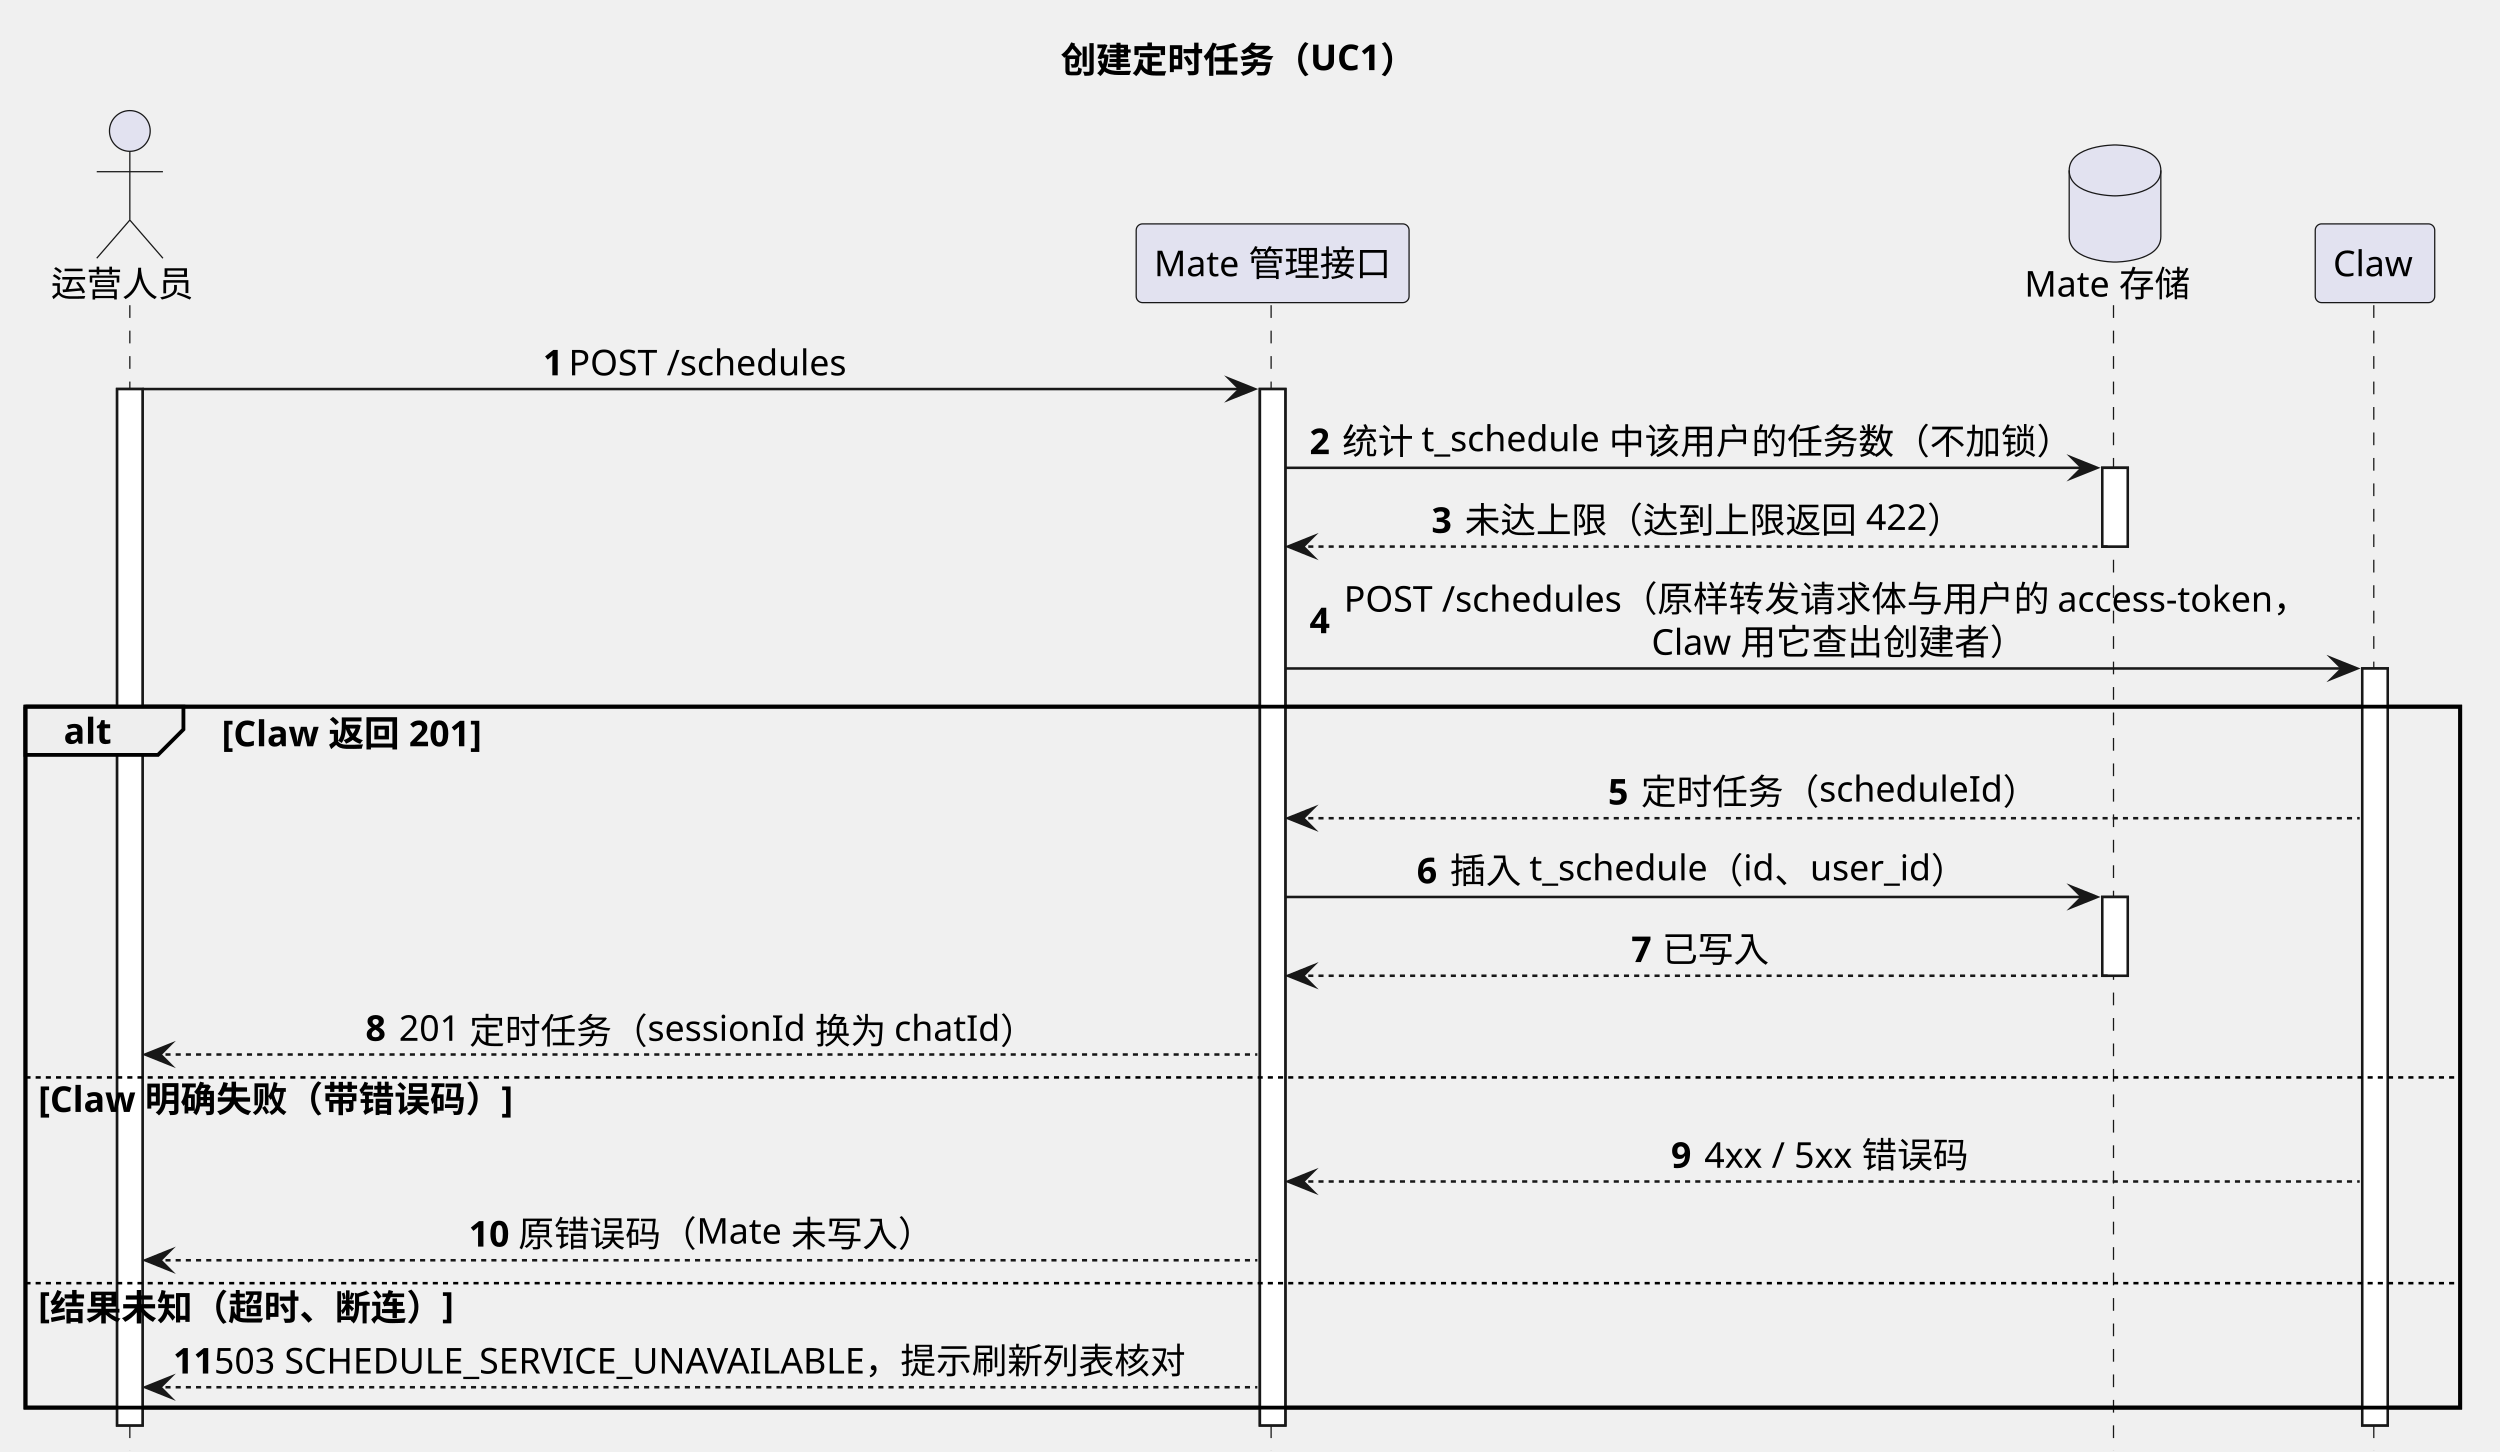
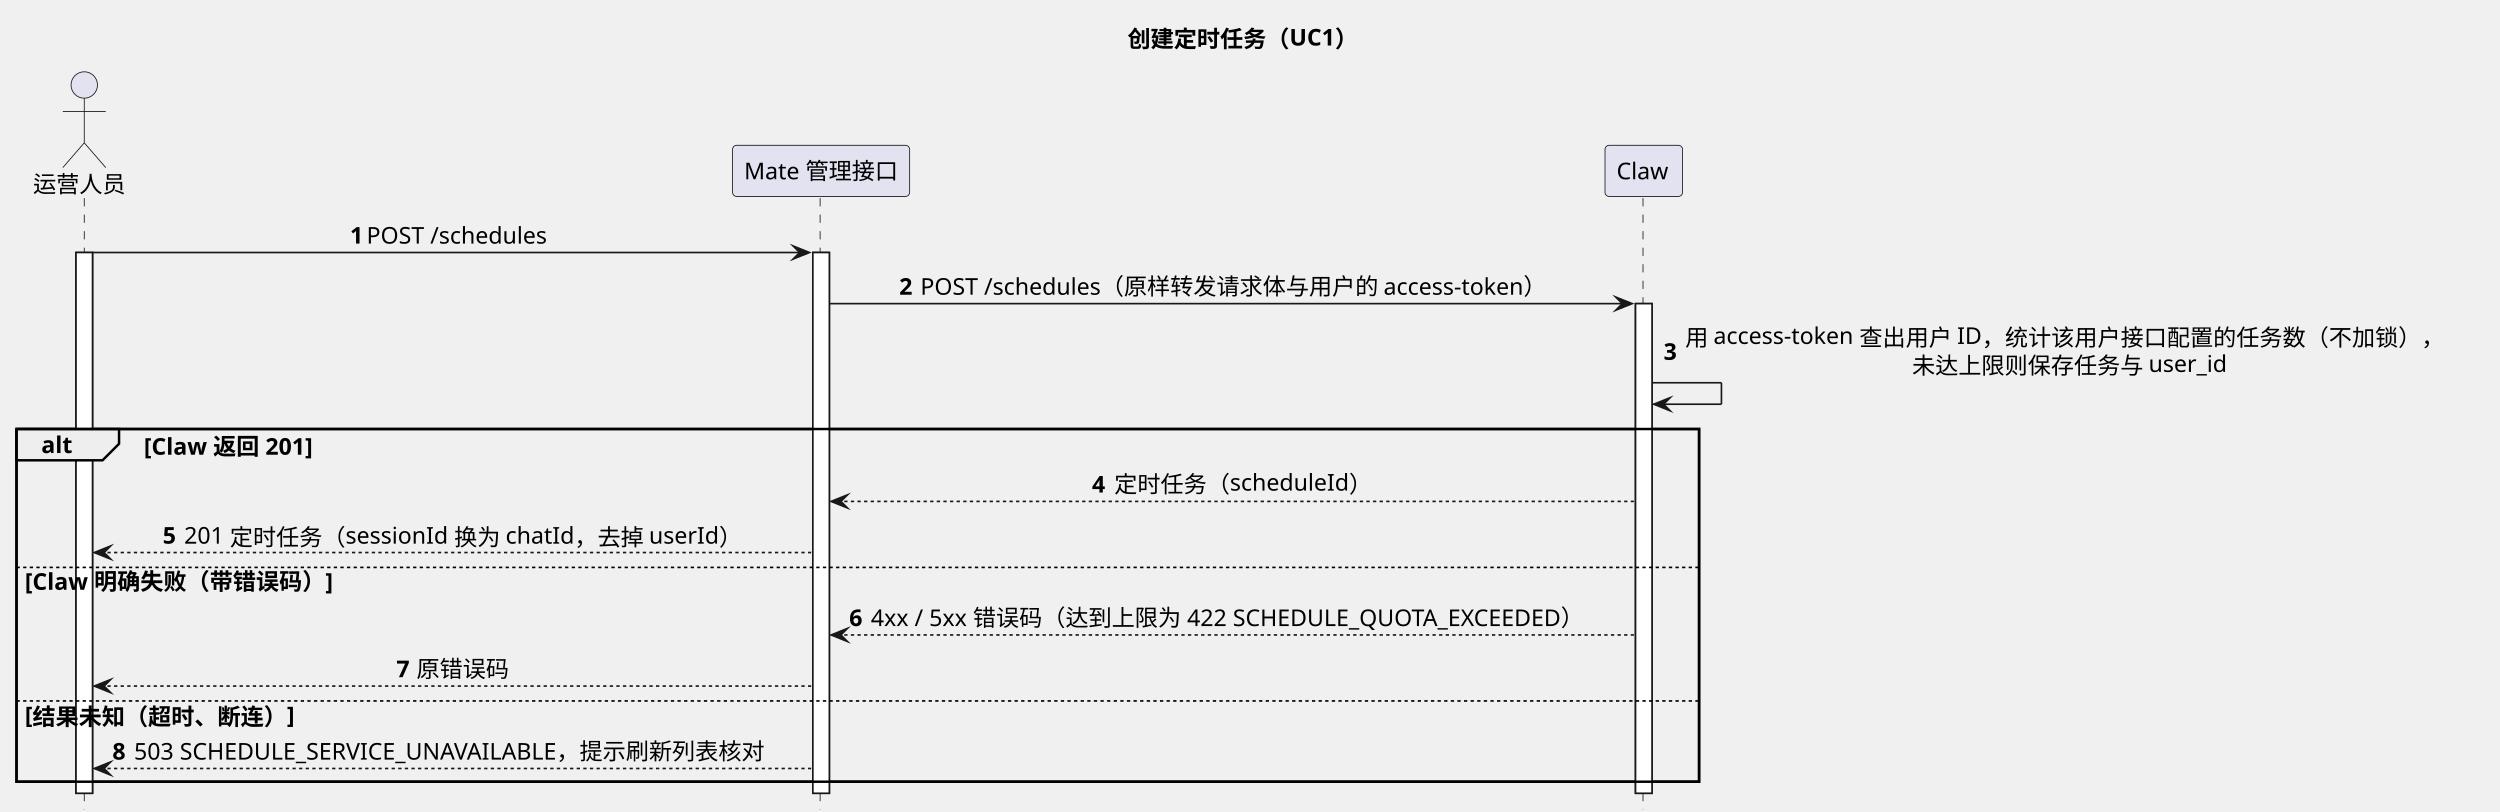
- <svg xmlns="http://www.w3.org/2000/svg" contentStyleType="text/css" data-diagram-type="SEQUENCE" height="570px" preserveAspectRatio="none" style="width:982px;height:570px;background:#FFFFFF;" version="1.1" viewBox="0 0 982 570" width="982px" zoomAndPan="magnify">
+ <svg xmlns="http://www.w3.org/2000/svg" contentStyleType="text/css" data-diagram-type="SEQUENCE" height="491px" preserveAspectRatio="none" style="width:1513px;height:491px;background:#FFFFFF;" version="1.1" viewBox="0 0 1513 491" width="1513px" zoomAndPan="magnify">
  <defs />
  <g>
-     <g class="title" data-source-line="54">
-       <text fill="#000000" font-family="sans-serif" font-size="14" font-weight="700" lengthAdjust="spacing" textLength="142.14" x="416.61" y="28.562">创建定时任务（UC1）</text>
+     <g class="title" data-source-line="51">
+       <text fill="#000000" font-family="sans-serif" font-size="14" font-weight="700" lengthAdjust="spacing" textLength="142.14" x="682.359" y="28.562">创建定时任务（UC1）</text>
    </g>
    <g>
-       <rect fill="#FFFFFF" height="407.092" style="stroke:#181818;stroke-width:1;" width="10" x="46" y="152.818" />
+       <rect fill="#FFFFFF" height="327.273" style="stroke:#181818;stroke-width:1;" width="10" x="46" y="152.818" />
    </g>
    <g>
-       <rect fill="#FFFFFF" height="407.092" style="stroke:#181818;stroke-width:1;" width="10" x="494.888" y="152.818" />
+       <rect fill="#FFFFFF" height="327.273" style="stroke:#181818;stroke-width:1;" width="10" x="491.928" y="152.818" />
    </g>
    <g>
-       <rect fill="#FFFFFF" height="30.939" style="stroke:#181818;stroke-width:1;" width="10" x="825.777" y="183.758" />
+       <rect fill="#FFFFFF" height="296.334" style="stroke:#181818;stroke-width:1;" width="10" x="989.815" y="183.758" />
    </g>
-     <g>
-       <rect fill="#FFFFFF" height="30.939" style="stroke:#181818;stroke-width:1;" width="10" x="825.777" y="352.334" />
-     </g>
-     <g>
-       <rect fill="#FFFFFF" height="297.334" style="stroke:#181818;stroke-width:1;" width="10" x="927.893" y="262.576" />
-     </g>
-     <rect fill="none" height="275.334" style="stroke:#000000;stroke-width:1.5;" width="956.36" x="10" y="277.576" />
-     <g class="participant-lifeline" data-entity-uid="part1" data-qualified-name="Operator" data-source-line="59" id="part1-lifeline">
+     <rect fill="none" height="213.455" style="stroke:#000000;stroke-width:1.5;" width="1018.283" x="10" y="259.637" />
+     <g class="participant-lifeline" data-entity-uid="part1" data-qualified-name="Operator" data-source-line="56" id="part1-lifeline">
      <g>
-         <rect fill="#000000" fill-opacity="0" height="450.031" width="8" x="47" y="119.879" />
-         <line style="stroke:#181818;stroke-width:0.5;stroke-dasharray:5,5;" x1="51" x2="51" y1="119.879" y2="569.91" />
+         <rect fill="#000000" fill-opacity="0" height="370.213" width="8" x="47" y="119.879" />
+         <line style="stroke:#181818;stroke-width:0.5;stroke-dasharray:5,5;" x1="51" x2="51" y1="119.879" y2="490.092" />
      </g>
    </g>
-     <g class="participant-lifeline" data-entity-uid="part2" data-qualified-name="Mate" data-source-line="60" id="part2-lifeline">
+     <g class="participant-lifeline" data-entity-uid="part2" data-qualified-name="Mate" data-source-line="57" id="part2-lifeline">
      <g>
-         <rect fill="#000000" fill-opacity="0" height="450.031" width="8" x="495.888" y="119.879" />
-         <line style="stroke:#181818;stroke-width:0.5;stroke-dasharray:5,5;" x1="499.294" x2="499.294" y1="119.879" y2="569.91" />
+         <rect fill="#000000" fill-opacity="0" height="370.213" width="8" x="492.928" y="119.879" />
+         <line style="stroke:#181818;stroke-width:0.5;stroke-dasharray:5,5;" x1="496.334" x2="496.334" y1="119.879" y2="490.092" />
      </g>
    </g>
-     <g class="participant-lifeline" data-entity-uid="part3" data-qualified-name="MateStore" data-source-line="61" id="part3-lifeline">
+     <g class="participant-lifeline" data-entity-uid="part3" data-qualified-name="Claw" data-source-line="58" id="part3-lifeline">
      <g>
-         <rect fill="#000000" fill-opacity="0" height="450.031" width="8" x="826.777" y="119.879" />
-         <line style="stroke:#181818;stroke-width:0.5;stroke-dasharray:5,5;" x1="830.184" x2="830.184" y1="119.879" y2="569.91" />
+         <rect fill="#000000" fill-opacity="0" height="370.213" width="8" x="990.815" y="119.879" />
+         <line style="stroke:#181818;stroke-width:0.5;stroke-dasharray:5,5;" x1="994.348" x2="994.348" y1="119.879" y2="490.092" />
      </g>
    </g>
-     <g class="participant-lifeline" data-entity-uid="part4" data-qualified-name="Claw" data-source-line="62" id="part4-lifeline">
-       <g>
-         <rect fill="#000000" fill-opacity="0" height="450.031" width="8" x="928.893" y="119.879" />
-         <line style="stroke:#181818;stroke-width:0.5;stroke-dasharray:5,5;" x1="932.425" x2="932.425" y1="119.879" y2="569.91" />
-       </g>
-     </g>
-     <g class="participant participant-head" data-entity-uid="part1" data-qualified-name="Operator" data-source-line="59" id="part1-head">
+     <g class="participant participant-head" data-entity-uid="part1" data-qualified-name="Operator" data-source-line="56" id="part1-head">
      <text fill="#000000" font-family="sans-serif" font-size="14" lengthAdjust="spacing" textLength="56" x="20" y="116.502">运营人员</text>
      <ellipse cx="51" cy="51.44" fill="#E2E2F0" rx="8" ry="8" style="stroke:#181818;stroke-width:0.5;" />
      <path d="M51,59.44 L51,86.439 M38,67.439 L64,67.439 M51,86.439 L38,101.439 M51,86.439 L64,101.439" fill="none" style="stroke:#181818;stroke-width:0.5;" />
    </g>
-     <g class="participant participant-head" data-entity-uid="part2" data-qualified-name="Mate" data-source-line="60" id="part2-head">
-       <rect fill="#E2E2F0" height="30.939" rx="2.5" ry="2.5" style="stroke:#181818;stroke-width:0.5;" width="107.188" x="446.294" y="87.939" />
-       <text fill="#000000" font-family="sans-serif" font-size="14" lengthAdjust="spacing" textLength="93.188" x="453.294" y="108.502">Mate 管理接口</text>
+     <g class="participant participant-head" data-entity-uid="part2" data-qualified-name="Mate" data-source-line="57" id="part2-head">
+       <rect fill="#E2E2F0" height="30.939" rx="2.5" ry="2.5" style="stroke:#181818;stroke-width:0.5;" width="107.188" x="443.334" y="87.939" />
+       <text fill="#000000" font-family="sans-serif" font-size="14" lengthAdjust="spacing" textLength="93.188" x="450.334" y="108.502">Mate 管理接口</text>
    </g>
-     <g class="participant participant-head" data-entity-uid="part3" data-qualified-name="MateStore" data-source-line="61" id="part3-head">
-       <text fill="#000000" font-family="sans-serif" font-size="14" lengthAdjust="spacing" textLength="65.188" x="795.184" y="116.502">Mate 存储</text>
-       <path d="M812.777,66.939 C812.777,56.94 830.777,56.94 830.777,56.94 C830.777,56.94 848.777,56.94 848.777,66.939 L848.777,92.939 C848.777,102.939 830.777,102.939 830.777,102.939 C830.777,102.939 812.777,102.939 812.777,92.939 L812.777,66.939" fill="#E2E2F0" style="stroke:#181818;stroke-width:0.5;" />
-       <path d="M812.777,66.939 C812.777,76.939 830.777,76.939 830.777,76.939 C830.777,76.939 848.777,76.939 848.777,66.939" fill="none" style="stroke:#181818;stroke-width:0.5;" />
-     </g>
-     <g class="participant participant-head" data-entity-uid="part4" data-qualified-name="Claw" data-source-line="62" id="part4-head">
-       <rect fill="#E2E2F0" height="30.939" rx="2.5" ry="2.5" style="stroke:#181818;stroke-width:0.5;" width="46.935" x="909.425" y="87.939" />
-       <text fill="#000000" font-family="sans-serif" font-size="14" lengthAdjust="spacing" textLength="32.935" x="916.425" y="108.502">Claw</text>
+     <g class="participant participant-head" data-entity-uid="part3" data-qualified-name="Claw" data-source-line="58" id="part3-head">
+       <rect fill="#E2E2F0" height="30.939" rx="2.5" ry="2.5" style="stroke:#181818;stroke-width:0.5;" width="46.935" x="971.348" y="87.939" />
+       <text fill="#000000" font-family="sans-serif" font-size="14" lengthAdjust="spacing" textLength="32.935" x="978.348" y="108.502">Claw</text>
    </g>
    <g>
-       <rect fill="#FFFFFF" height="407.092" style="stroke:#181818;stroke-width:1;" width="10" x="46" y="152.818" />
+       <rect fill="#FFFFFF" height="327.273" style="stroke:#181818;stroke-width:1;" width="10" x="46" y="152.818" />
    </g>
    <g>
-       <rect fill="#FFFFFF" height="407.092" style="stroke:#181818;stroke-width:1;" width="10" x="494.888" y="152.818" />
+       <rect fill="#FFFFFF" height="327.273" style="stroke:#181818;stroke-width:1;" width="10" x="491.928" y="152.818" />
    </g>
    <g>
-       <rect fill="#FFFFFF" height="30.939" style="stroke:#181818;stroke-width:1;" width="10" x="825.777" y="183.758" />
+       <rect fill="#FFFFFF" height="296.334" style="stroke:#181818;stroke-width:1;" width="10" x="989.815" y="183.758" />
    </g>
-     <g>
-       <rect fill="#FFFFFF" height="30.939" style="stroke:#181818;stroke-width:1;" width="10" x="825.777" y="352.334" />
+     <g class="message" data-entity-1="part1" data-entity-2="part2" data-source-line="60" id="msg1">
+       <polygon fill="#181818" points="479.928,148.818,489.928,152.818,479.928,156.818,483.928,152.818" style="stroke:#181818;stroke-width:1;stroke-linejoin:miter;stroke-miterlimit:10;" />
+       <line style="stroke:#181818;stroke-width:1;" x1="56" x2="485.928" y1="152.818" y2="152.818" />
+       <text fill="#000000" font-family="sans-serif" font-size="14" font-weight="700" lengthAdjust="spacing" textLength="6.036" x="211.811" y="147.441">1</text>
+       <text fill="#000000" font-family="sans-serif" font-size="14" lengthAdjust="spacing" textLength="114.269" x="221.847" y="147.441">POST /schedules</text>
    </g>
-     <g>
-       <rect fill="#FFFFFF" height="297.334" style="stroke:#181818;stroke-width:1;" width="10" x="927.893" y="262.576" />
+     <g class="message" data-entity-1="part2" data-entity-2="part3" data-source-line="62" id="msg2">
+       <polygon fill="#181818" points="977.815,179.758,987.815,183.758,977.815,187.758,981.815,183.758" style="stroke:#181818;stroke-width:1;stroke-linejoin:miter;stroke-miterlimit:10;" />
+       <line style="stroke:#181818;stroke-width:1;" x1="501.928" x2="983.815" y1="183.758" y2="183.758" />
+       <text fill="#000000" font-family="sans-serif" font-size="14" font-weight="700" lengthAdjust="spacing" textLength="8.818" x="544.194" y="178.381">2</text>
+       <text fill="#000000" font-family="sans-serif" font-size="14" lengthAdjust="spacing" textLength="390.537" x="557.012" y="178.381">POST /schedules（原样转发请求体与用户的 access-token）</text>
    </g>
-     <g class="message" data-entity-1="part1" data-entity-2="part2" data-source-line="64" id="msg1">
-       <polygon fill="#181818" points="482.888,148.818,492.888,152.818,482.888,156.818,486.888,152.818" style="stroke:#181818;stroke-width:1;stroke-linejoin:miter;stroke-miterlimit:10;" />
-       <line style="stroke:#181818;stroke-width:1;" x1="56" x2="488.888" y1="152.818" y2="152.818" />
-       <text fill="#000000" font-family="sans-serif" font-size="14" font-weight="700" lengthAdjust="spacing" textLength="6.036" x="213.291" y="147.441">1</text>
-       <text fill="#000000" font-family="sans-serif" font-size="14" lengthAdjust="spacing" textLength="114.269" x="223.327" y="147.441">POST /schedules</text>
+     <g class="message" data-entity-1="part3" data-entity-2="part3" data-source-line="63" id="msg3">
+       <line style="stroke:#181818;stroke-width:1;" x1="999.815" x2="1041.815" y1="231.637" y2="231.637" />
+       <line style="stroke:#181818;stroke-width:1;" x1="1041.815" x2="1041.815" y1="231.637" y2="244.637" />
+       <line style="stroke:#181818;stroke-width:1;" x1="1000.815" x2="1041.815" y1="244.637" y2="244.637" />
+       <polygon fill="#181818" points="1010.815,240.637,1000.815,244.637,1010.815,248.637,1006.815,244.637" style="stroke:#181818;stroke-width:1;stroke-linejoin:miter;stroke-miterlimit:10;" />
+       <text fill="#000000" font-family="sans-serif" font-size="14" font-weight="700" lengthAdjust="spacing" textLength="9.037" x="1006.815" y="217.79">3</text>
+       <text fill="#000000" font-family="sans-serif" font-size="14" lengthAdjust="spacing" textLength="466.006" x="1019.852" y="209.32">用 access-token 查出用户 ID，统计该用户接口配置的任务数（不加锁），</text>
+       <text fill="#000000" font-family="sans-serif" font-size="14" lengthAdjust="spacing" textLength="191.386" x="1157.163" y="226.26">未达上限则保存任务与 user_id</text>
    </g>
-     <g class="message" data-entity-1="part2" data-entity-2="part3" data-source-line="66" id="msg2">
-       <polygon fill="#181818" points="813.777,179.758,823.777,183.758,813.777,187.758,817.777,183.758" style="stroke:#181818;stroke-width:1;stroke-linejoin:miter;stroke-miterlimit:10;" />
-       <line style="stroke:#181818;stroke-width:1;" x1="504.888" x2="819.777" y1="183.758" y2="183.758" />
-       <text fill="#000000" font-family="sans-serif" font-size="14" font-weight="700" lengthAdjust="spacing" textLength="8.818" x="514.388" y="178.381">2</text>
-       <text fill="#000000" font-family="sans-serif" font-size="14" lengthAdjust="spacing" textLength="289.071" x="527.206" y="178.381">统计 t_schedule 中该用户的任务数（不加锁）</text>
+     <path d="M10,259.637 L72.049,259.637 L72.049,268.576 L62.049,278.576 L10,278.576 L10,259.637" fill="#EEEEEE" style="stroke:#000000;stroke-width:1.5;" />
+     <rect fill="none" height="213.455" style="stroke:#000000;stroke-width:1.5;" width="1018.283" x="10" y="259.637" />
+     <text fill="#000000" font-family="sans-serif" font-size="14" font-weight="700" lengthAdjust="spacing" textLength="17.049" x="25" y="274.199">alt</text>
+     <text fill="#000000" font-family="sans-serif" font-size="14" font-weight="700" lengthAdjust="spacing" textLength="104.535" x="87.049" y="275.199">[Claw 返回 201]</text>
+     <g class="message" data-entity-1="part3" data-entity-2="part2" data-source-line="65" id="msg4">
+       <polygon fill="#181818" points="512.928,299.455,502.928,303.455,512.928,307.455,508.928,303.455" style="stroke:#181818;stroke-width:1;stroke-linejoin:miter;stroke-miterlimit:10;" />
+       <line style="stroke:#181818;stroke-width:1;stroke-dasharray:2,2;" x1="506.928" x2="988.815" y1="303.455" y2="303.455" />
+       <text fill="#000000" font-family="sans-serif" font-size="14" font-weight="700" lengthAdjust="spacing" textLength="9.468" x="660.856" y="298.078">4</text>
+       <text fill="#000000" font-family="sans-serif" font-size="14" lengthAdjust="spacing" textLength="156.564" x="674.324" y="298.078">定时任务（scheduleId）</text>
    </g>
-     <g class="message" data-entity-1="part3" data-entity-2="part2" data-source-line="67" id="msg3">
-       <polygon fill="#181818" points="515.888,210.697,505.888,214.697,515.888,218.697,511.888,214.697" style="stroke:#181818;stroke-width:1;stroke-linejoin:miter;stroke-miterlimit:10;" />
-       <line style="stroke:#181818;stroke-width:1;stroke-dasharray:2,2;" x1="509.888" x2="829.777" y1="214.697" y2="214.697" />
-       <text fill="#000000" font-family="sans-serif" font-size="14" font-weight="700" lengthAdjust="spacing" textLength="9.037" x="562.285" y="209.32">3</text>
-       <text fill="#000000" font-family="sans-serif" font-size="14" lengthAdjust="spacing" textLength="198.058" x="575.322" y="209.32">未达上限（达到上限返回 422）</text>
+     <g class="message" data-entity-1="part2" data-entity-2="part1" data-source-line="66" id="msg5">
+       <polygon fill="#181818" points="67,330.394,57,334.394,67,338.394,63,334.394" style="stroke:#181818;stroke-width:1;stroke-linejoin:miter;stroke-miterlimit:10;" />
+       <line style="stroke:#181818;stroke-width:1;stroke-dasharray:2,2;" x1="61" x2="490.928" y1="334.394" y2="334.394" />
+       <text fill="#000000" font-family="sans-serif" font-size="14" font-weight="700" lengthAdjust="spacing" textLength="8.948" x="98.481" y="329.018">5</text>
+       <text fill="#000000" font-family="sans-serif" font-size="14" lengthAdjust="spacing" textLength="338.017" x="111.43" y="329.018">201 定时任务（sessionId 换为 chatId，去掉 userId）</text>
    </g>
-     <g class="message" data-entity-1="part2" data-entity-2="part4" data-source-line="68" id="msg4">
-       <polygon fill="#181818" points="915.893,258.576,925.893,262.576,915.893,266.576,919.893,262.576" style="stroke:#181818;stroke-width:1;stroke-linejoin:miter;stroke-miterlimit:10;" />
-       <line style="stroke:#181818;stroke-width:1;" x1="504.888" x2="921.893" y1="262.576" y2="262.576" />
-       <text fill="#000000" font-family="sans-serif" font-size="14" font-weight="700" lengthAdjust="spacing" textLength="9.468" x="514.388" y="248.73">4</text>
-       <text fill="#000000" font-family="sans-serif" font-size="14" lengthAdjust="spacing" textLength="390.537" x="527.856" y="240.26">POST /schedules（原样转发请求体与用户的 access-token，</text>
-       <text fill="#000000" font-family="sans-serif" font-size="14" lengthAdjust="spacing" textLength="148.873" x="648.688" y="257.199">Claw 用它查出创建者）</text>
+     <line style="stroke:#000000;stroke-width:1;stroke-dasharray:2,2;" x1="10" x2="1028.283" y1="343.394" y2="343.394" />
+     <text fill="#000000" font-family="sans-serif" font-size="14" font-weight="700" lengthAdjust="spacing" textLength="192.425" x="15" y="356.957">[Claw 明确失败（带错误码）]</text>
+     <g class="message" data-entity-1="part3" data-entity-2="part2" data-source-line="68" id="msg6">
+       <polygon fill="#181818" points="512.928,380.273,502.928,384.273,512.928,388.273,508.928,384.273" style="stroke:#181818;stroke-width:1;stroke-linejoin:miter;stroke-miterlimit:10;" />
+       <line style="stroke:#181818;stroke-width:1;stroke-dasharray:2,2;" x1="506.928" x2="988.815" y1="384.273" y2="384.273" />
+       <text fill="#000000" font-family="sans-serif" font-size="14" font-weight="700" lengthAdjust="spacing" textLength="9.092" x="513.928" y="378.897">6</text>
+       <text fill="#000000" font-family="sans-serif" font-size="14" lengthAdjust="spacing" textLength="450.796" x="527.019" y="378.897">4xx / 5xx 错误码（达到上限为 422 SCHEDULE_QUOTA_EXCEEDED）</text>
    </g>
-     <path d="M10,277.576 L72.049,277.576 L72.049,286.516 L62.049,296.516 L10,296.516 L10,277.576" fill="#EEEEEE" style="stroke:#000000;stroke-width:1.5;" />
-     <rect fill="none" height="275.334" style="stroke:#000000;stroke-width:1.5;" width="956.36" x="10" y="277.576" />
-     <text fill="#000000" font-family="sans-serif" font-size="14" font-weight="700" lengthAdjust="spacing" textLength="17.049" x="25" y="292.139">alt</text>
-     <text fill="#000000" font-family="sans-serif" font-size="14" font-weight="700" lengthAdjust="spacing" textLength="104.535" x="87.049" y="293.139">[Claw 返回 201]</text>
-     <g class="message" data-entity-1="part4" data-entity-2="part2" data-source-line="70" id="msg5">
-       <polygon fill="#181818" points="515.888,317.394,505.888,321.394,515.888,325.394,511.888,321.394" style="stroke:#181818;stroke-width:1;stroke-linejoin:miter;stroke-miterlimit:10;" />
-       <line style="stroke:#181818;stroke-width:1;stroke-dasharray:2,2;" x1="509.888" x2="926.893" y1="321.394" y2="321.394" />
-       <text fill="#000000" font-family="sans-serif" font-size="14" font-weight="700" lengthAdjust="spacing" textLength="8.948" x="631.634" y="316.018">5</text>
-       <text fill="#000000" font-family="sans-serif" font-size="14" lengthAdjust="spacing" textLength="156.564" x="644.582" y="316.018">定时任务（scheduleId）</text>
+     <g class="message" data-entity-1="part2" data-entity-2="part1" data-source-line="69" id="msg7">
+       <polygon fill="#181818" points="67,411.213,57,415.213,67,419.213,63,415.213" style="stroke:#181818;stroke-width:1;stroke-linejoin:miter;stroke-miterlimit:10;" />
+       <line style="stroke:#181818;stroke-width:1;stroke-dasharray:2,2;" x1="61" x2="490.928" y1="415.213" y2="415.213" />
+       <text fill="#000000" font-family="sans-serif" font-size="14" font-weight="700" lengthAdjust="spacing" textLength="8.142" x="239.893" y="409.836">7</text>
+       <text fill="#000000" font-family="sans-serif" font-size="14" lengthAdjust="spacing" textLength="56" x="252.035" y="409.836">原错误码</text>
    </g>
-     <g class="message" data-entity-1="part2" data-entity-2="part3" data-source-line="71" id="msg6">
-       <polygon fill="#181818" points="813.777,348.334,823.777,352.334,813.777,356.334,817.777,352.334" style="stroke:#181818;stroke-width:1;stroke-linejoin:miter;stroke-miterlimit:10;" />
-       <line style="stroke:#181818;stroke-width:1;" x1="504.888" x2="819.777" y1="352.334" y2="352.334" />
-       <text fill="#000000" font-family="sans-serif" font-size="14" font-weight="700" lengthAdjust="spacing" textLength="9.092" x="556.514" y="346.957">6</text>
-       <text fill="#000000" font-family="sans-serif" font-size="14" lengthAdjust="spacing" textLength="204.545" x="569.606" y="346.957">插入 t_schedule（id、user_id）</text>
-     </g>
-     <g class="message" data-entity-1="part3" data-entity-2="part2" data-source-line="72" id="msg7">
-       <polygon fill="#181818" points="515.888,379.273,505.888,383.273,515.888,387.273,511.888,383.273" style="stroke:#181818;stroke-width:1;stroke-linejoin:miter;stroke-miterlimit:10;" />
-       <line style="stroke:#181818;stroke-width:1;stroke-dasharray:2,2;" x1="509.888" x2="829.777" y1="383.273" y2="383.273" />
-       <text fill="#000000" font-family="sans-serif" font-size="14" font-weight="700" lengthAdjust="spacing" textLength="8.142" x="640.762" y="377.897">7</text>
-       <text fill="#000000" font-family="sans-serif" font-size="14" lengthAdjust="spacing" textLength="42" x="652.903" y="377.897">已写入</text>
-     </g>
-     <g class="message" data-entity-1="part2" data-entity-2="part1" data-source-line="73" id="msg8">
-       <polygon fill="#181818" points="67,410.213,57,414.213,67,418.213,63,414.213" style="stroke:#181818;stroke-width:1;stroke-linejoin:miter;stroke-miterlimit:10;" />
-       <line style="stroke:#181818;stroke-width:1;stroke-dasharray:2,2;" x1="61" x2="493.888" y1="414.213" y2="414.213" />
-       <text fill="#000000" font-family="sans-serif" font-size="14" font-weight="700" lengthAdjust="spacing" textLength="9.112" x="143.565" y="408.836">8</text>
-       <text fill="#000000" font-family="sans-serif" font-size="14" lengthAdjust="spacing" textLength="250.647" x="156.677" y="408.836">201 定时任务（sessionId 换为 chatId）</text>
-     </g>
-     <line style="stroke:#000000;stroke-width:1;stroke-dasharray:2,2;" x1="10" x2="966.36" y1="423.213" y2="423.213" />
-     <text fill="#000000" font-family="sans-serif" font-size="14" font-weight="700" lengthAdjust="spacing" textLength="192.425" x="15" y="436.775">[Claw 明确失败（带错误码）]</text>
-     <g class="message" data-entity-1="part4" data-entity-2="part2" data-source-line="75" id="msg9">
-       <polygon fill="#181818" points="515.888,460.092,505.888,464.092,515.888,468.092,511.888,464.092" style="stroke:#181818;stroke-width:1;stroke-linejoin:miter;stroke-miterlimit:10;" />
-       <line style="stroke:#181818;stroke-width:1;stroke-dasharray:2,2;" x1="509.888" x2="926.893" y1="464.092" y2="464.092" />
-       <text fill="#000000" font-family="sans-serif" font-size="14" font-weight="700" lengthAdjust="spacing" textLength="9.092" x="656.353" y="458.715">9</text>
-       <text fill="#000000" font-family="sans-serif" font-size="14" lengthAdjust="spacing" textLength="106.982" x="669.445" y="458.715">4xx / 5xx 错误码</text>
-     </g>
-     <g class="message" data-entity-1="part2" data-entity-2="part1" data-source-line="76" id="msg10">
-       <polygon fill="#181818" points="67,491.031,57,495.031,67,499.031,63,495.031" style="stroke:#181818;stroke-width:1;stroke-linejoin:miter;stroke-miterlimit:10;" />
-       <line style="stroke:#181818;stroke-width:1;stroke-dasharray:2,2;" x1="61" x2="493.888" y1="495.031" y2="495.031" />
-       <text fill="#000000" font-family="sans-serif" font-size="14" font-weight="700" lengthAdjust="spacing" textLength="15.477" x="184.112" y="489.654">10</text>
-       <text fill="#000000" font-family="sans-serif" font-size="14" lengthAdjust="spacing" textLength="163.188" x="203.588" y="489.654">原错误码（Mate 未写入）</text>
-     </g>
-     <line style="stroke:#000000;stroke-width:1;stroke-dasharray:2,2;" x1="10" x2="966.36" y1="504.031" y2="504.031" />
-     <text fill="#000000" font-family="sans-serif" font-size="14" font-weight="700" lengthAdjust="spacing" textLength="169.367" x="15" y="517.594">[结果未知（超时、断连）]</text>
-     <g class="message" data-entity-1="part2" data-entity-2="part1" data-source-line="78" id="msg11">
-       <polygon fill="#181818" points="67,540.91,57,544.91,67,548.91,63,544.91" style="stroke:#181818;stroke-width:1;stroke-linejoin:miter;stroke-miterlimit:10;" />
-       <line style="stroke:#181818;stroke-width:1;stroke-dasharray:2,2;" x1="61" x2="493.888" y1="544.91" y2="544.91" />
-       <text fill="#000000" font-family="sans-serif" font-size="14" font-weight="700" lengthAdjust="spacing" textLength="12.072" x="68" y="539.533">11</text>
-       <text fill="#000000" font-family="sans-serif" font-size="14" lengthAdjust="spacing" textLength="398.815" x="84.072" y="539.533">503 SCHEDULE_SERVICE_UNAVAILABLE，提示刷新列表核对</text>
+     <line style="stroke:#000000;stroke-width:1;stroke-dasharray:2,2;" x1="10" x2="1028.283" y1="424.213" y2="424.213" />
+     <text fill="#000000" font-family="sans-serif" font-size="14" font-weight="700" lengthAdjust="spacing" textLength="169.367" x="15" y="437.775">[结果未知（超时、断连）]</text>
+     <g class="message" data-entity-1="part2" data-entity-2="part1" data-source-line="71" id="msg8">
+       <polygon fill="#181818" points="67,461.092,57,465.092,67,469.092,63,465.092" style="stroke:#181818;stroke-width:1;stroke-linejoin:miter;stroke-miterlimit:10;" />
+       <line style="stroke:#181818;stroke-width:1;stroke-dasharray:2,2;" x1="61" x2="490.928" y1="465.092" y2="465.092" />
+       <text fill="#000000" font-family="sans-serif" font-size="14" font-weight="700" lengthAdjust="spacing" textLength="9.112" x="68" y="459.715">8</text>
+       <text fill="#000000" font-family="sans-serif" font-size="14" lengthAdjust="spacing" textLength="398.815" x="81.112" y="459.715">503 SCHEDULE_SERVICE_UNAVAILABLE，提示刷新列表核对</text>
    </g>
  </g>
</svg>
